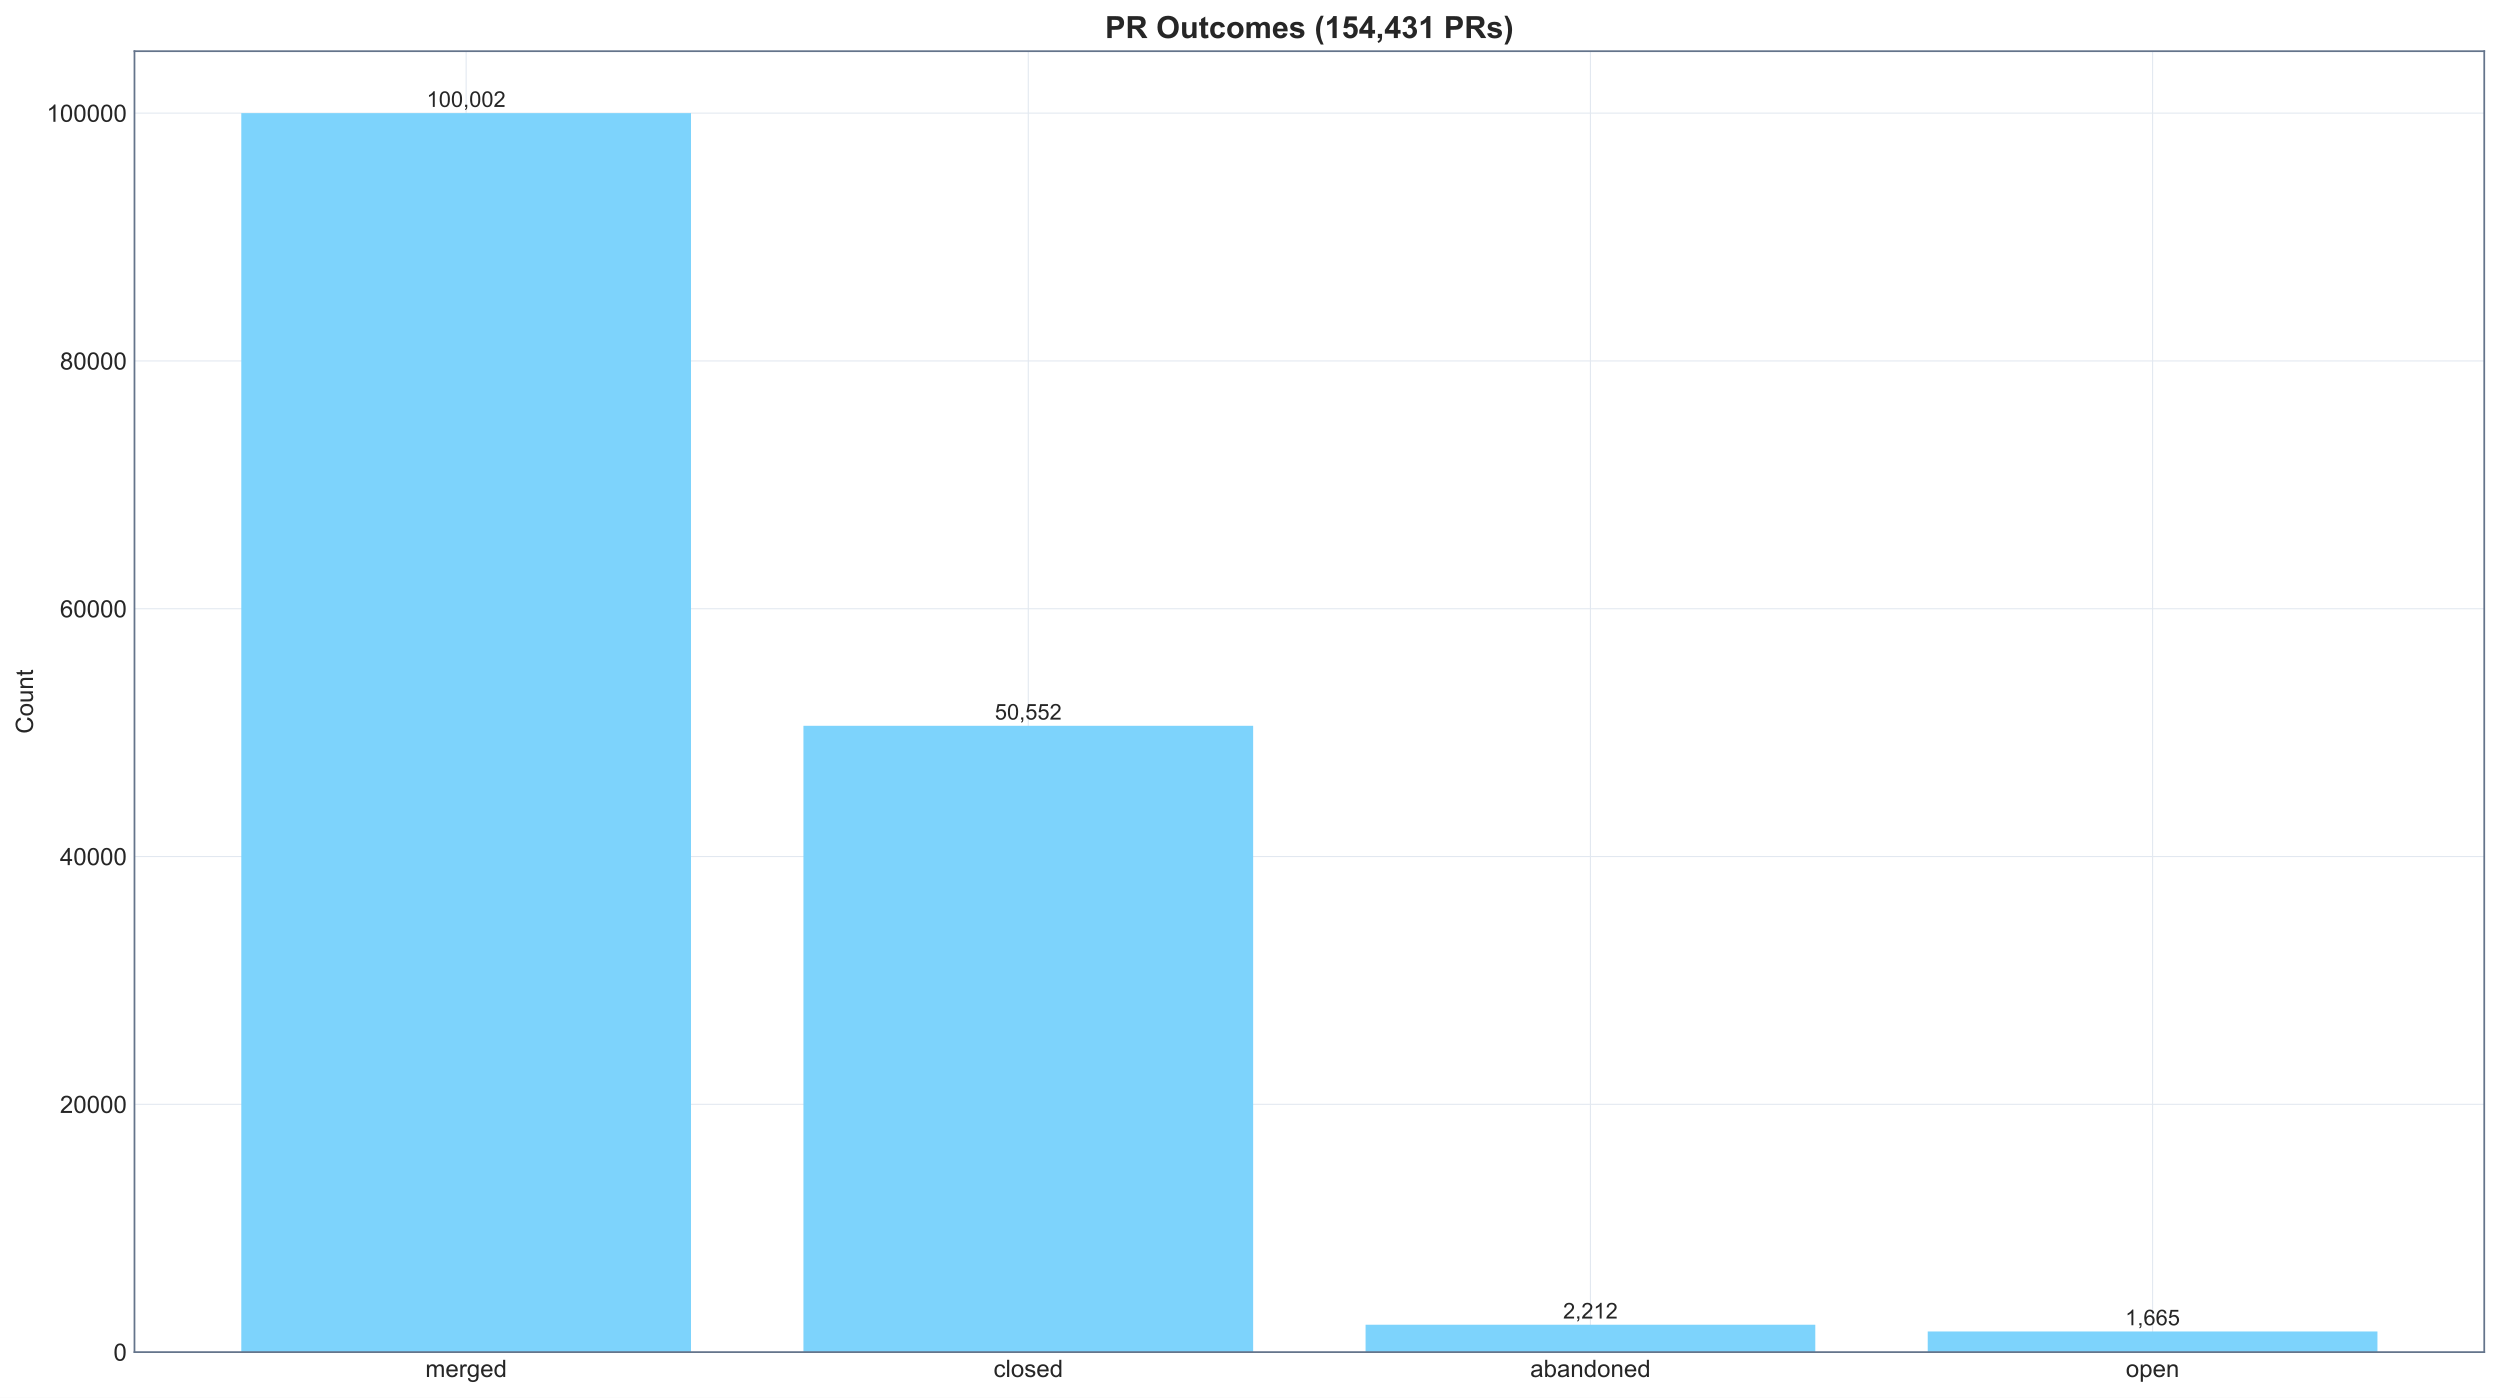
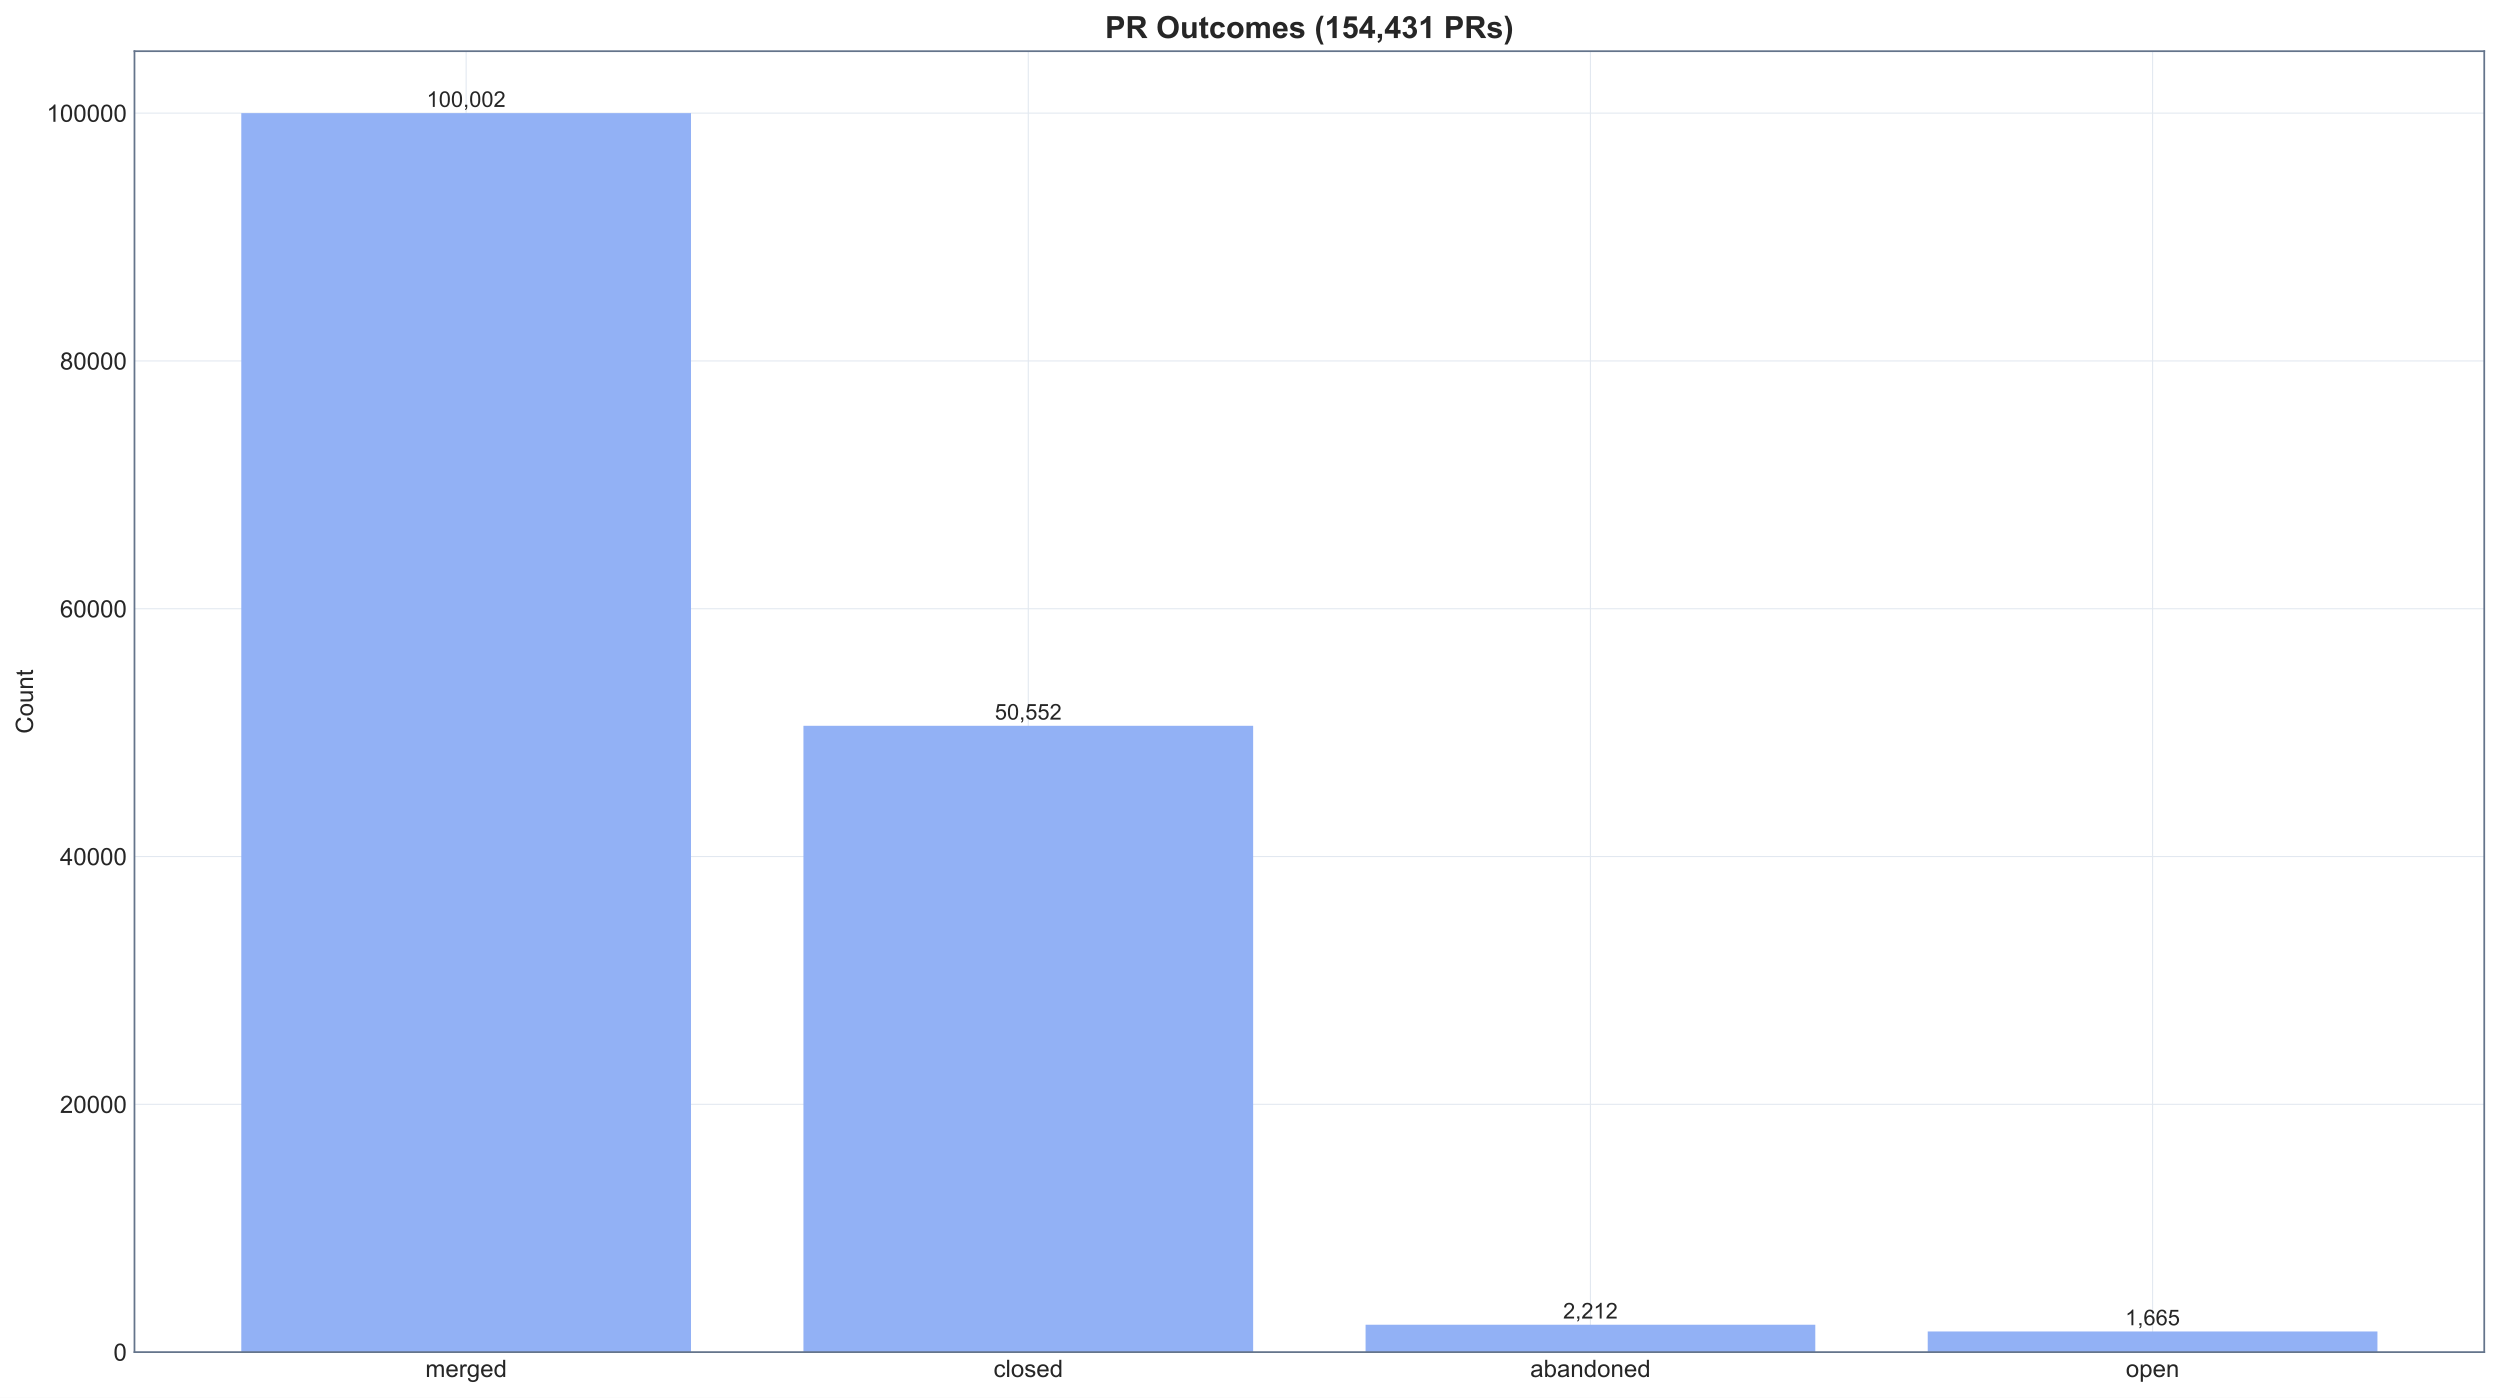
<svg xmlns="http://www.w3.org/2000/svg" xmlns:xlink="http://www.w3.org/1999/xlink" width="1142.602pt" height="638.86pt" viewBox="0 0 1142.602 638.86" version="1.1">
  <defs>
    <style type="text/css">*{stroke-linejoin: round; stroke-linecap: butt}</style>
  </defs>
  <g id="figure_1">
    <g id="patch_1">
      <path d="M 0 638.86  L 1142.602 638.86  L 1142.602 0  L 0 0  z " style="fill: #ffffff" />
    </g>
    <g id="axes_1">
      <g id="patch_2">
        <path d="M 61.462 617.972  L 1135.402 617.972  L 1135.402 23.392  L 61.462 23.392  z " style="fill: #ffffff" />
      </g>
      <g id="matplotlib.axis_1">
        <g id="xtick_1">
          <g id="line2d_1">
-             <path d="M 213.047 617.972  L 213.047 23.392  " clip-path="url(#p2c1ec0cea9)" style="fill: none; stroke: #e2e8f0; stroke-width: 0.5; stroke-linecap: round" />
+             <path d="M 213.047 617.972  L 213.047 23.392  " clip-path="url(#p38de329914)" style="fill: none; stroke: #e2e8f0; stroke-width: 0.5; stroke-linecap: round" />
          </g>
          <g id="line2d_2" />
          <g id="text_1">
            <g style="fill: #262626" transform="translate(194.4001 629.3452) scale(0.11 -0.11)">
              <defs>
                <path id="ArialMT-6d" d="M 422 0  L 422 3319  L 925 3319  L 925 2853  Q 1081 3097 1340 3245  Q 1600 3394 1931 3394  Q 2300 3394 2536 3241  Q 2772 3088 2869 2813  Q 3263 3394 3894 3394  Q 4388 3394 4653 3120  Q 4919 2847 4919 2278  L 4919 0  L 4359 0  L 4359 2091  Q 4359 2428 4304 2576  Q 4250 2725 4106 2815  Q 3963 2906 3769 2906  Q 3419 2906 3187 2673  Q 2956 2441 2956 1928  L 2956 0  L 2394 0  L 2394 2156  Q 2394 2531 2256 2718  Q 2119 2906 1806 2906  Q 1569 2906 1367 2781  Q 1166 2656 1075 2415  Q 984 2175 984 1722  L 984 0  L 422 0  z " transform="scale(0.015625)" />
                <path id="ArialMT-65" d="M 2694 1069  L 3275 997  Q 3138 488 2766 206  Q 2394 -75 1816 -75  Q 1088 -75 661 373  Q 234 822 234 1631  Q 234 2469 665 2931  Q 1097 3394 1784 3394  Q 2450 3394 2872 2941  Q 3294 2488 3294 1666  Q 3294 1616 3291 1516  L 816 1516  Q 847 969 1125 678  Q 1403 388 1819 388  Q 2128 388 2347 550  Q 2566 713 2694 1069  z M 847 1978  L 2700 1978  Q 2663 2397 2488 2606  Q 2219 2931 1791 2931  Q 1403 2931 1139 2672  Q 875 2413 847 1978  z " transform="scale(0.015625)" />
                <path id="ArialMT-72" d="M 416 0  L 416 3319  L 922 3319  L 922 2816  Q 1116 3169 1280 3281  Q 1444 3394 1641 3394  Q 1925 3394 2219 3213  L 2025 2691  Q 1819 2813 1613 2813  Q 1428 2813 1281 2702  Q 1134 2591 1072 2394  Q 978 2094 978 1738  L 978 0  L 416 0  z " transform="scale(0.015625)" />
                <path id="ArialMT-67" d="M 319 -275  L 866 -356  Q 900 -609 1056 -725  Q 1266 -881 1628 -881  Q 2019 -881 2231 -725  Q 2444 -569 2519 -288  Q 2563 -116 2559 434  Q 2191 0 1641 0  Q 956 0 581 494  Q 206 988 206 1678  Q 206 2153 378 2554  Q 550 2956 876 3175  Q 1203 3394 1644 3394  Q 2231 3394 2613 2919  L 2613 3319  L 3131 3319  L 3131 450  Q 3131 -325 2973 -648  Q 2816 -972 2473 -1159  Q 2131 -1347 1631 -1347  Q 1038 -1347 672 -1080  Q 306 -813 319 -275  z M 784 1719  Q 784 1066 1043 766  Q 1303 466 1694 466  Q 2081 466 2343 764  Q 2606 1063 2606 1700  Q 2606 2309 2336 2618  Q 2066 2928 1684 2928  Q 1309 2928 1046 2623  Q 784 2319 784 1719  z " transform="scale(0.015625)" />
                <path id="ArialMT-64" d="M 2575 0  L 2575 419  Q 2259 -75 1647 -75  Q 1250 -75 917 144  Q 584 363 401 755  Q 219 1147 219 1656  Q 219 2153 384 2558  Q 550 2963 881 3178  Q 1213 3394 1622 3394  Q 1922 3394 2156 3267  Q 2391 3141 2538 2938  L 2538 4581  L 3097 4581  L 3097 0  L 2575 0  z M 797 1656  Q 797 1019 1065 703  Q 1334 388 1700 388  Q 2069 388 2326 689  Q 2584 991 2584 1609  Q 2584 2291 2321 2609  Q 2059 2928 1675 2928  Q 1300 2928 1048 2622  Q 797 2316 797 1656  z " transform="scale(0.015625)" />
              </defs>
              <use xlink:href="#ArialMT-6d" />
              <use xlink:href="#ArialMT-65" transform="translate(83.30078 0)" />
              <use xlink:href="#ArialMT-72" transform="translate(138.916 0)" />
              <use xlink:href="#ArialMT-67" transform="translate(172.2168 0)" />
              <use xlink:href="#ArialMT-65" transform="translate(227.832 0)" />
              <use xlink:href="#ArialMT-64" transform="translate(283.4473 0)" />
            </g>
          </g>
        </g>
        <g id="xtick_2">
          <g id="line2d_3">
-             <path d="M 469.97 617.972  L 469.97 23.392  " clip-path="url(#p2c1ec0cea9)" style="fill: none; stroke: #e2e8f0; stroke-width: 0.5; stroke-linecap: round" />
+             <path d="M 469.97 617.972  L 469.97 23.392  " clip-path="url(#p38de329914)" style="fill: none; stroke: #e2e8f0; stroke-width: 0.5; stroke-linecap: round" />
          </g>
          <g id="line2d_4" />
          <g id="text_2">
            <g style="fill: #262626" transform="translate(454.0727 629.3452) scale(0.11 -0.11)">
              <defs>
                <path id="ArialMT-63" d="M 2588 1216  L 3141 1144  Q 3050 572 2676 248  Q 2303 -75 1759 -75  Q 1078 -75 664 370  Q 250 816 250 1647  Q 250 2184 428 2587  Q 606 2991 970 3192  Q 1334 3394 1763 3394  Q 2303 3394 2647 3120  Q 2991 2847 3088 2344  L 2541 2259  Q 2463 2594 2264 2762  Q 2066 2931 1784 2931  Q 1359 2931 1093 2626  Q 828 2322 828 1663  Q 828 994 1084 691  Q 1341 388 1753 388  Q 2084 388 2306 591  Q 2528 794 2588 1216  z " transform="scale(0.015625)" />
                <path id="ArialMT-6c" d="M 409 0  L 409 4581  L 972 4581  L 972 0  L 409 0  z " transform="scale(0.015625)" />
                <path id="ArialMT-6f" d="M 213 1659  Q 213 2581 725 3025  Q 1153 3394 1769 3394  Q 2453 3394 2887 2945  Q 3322 2497 3322 1706  Q 3322 1066 3130 698  Q 2938 331 2570 128  Q 2203 -75 1769 -75  Q 1072 -75 642 372  Q 213 819 213 1659  z M 791 1659  Q 791 1022 1069 705  Q 1347 388 1769 388  Q 2188 388 2466 706  Q 2744 1025 2744 1678  Q 2744 2294 2464 2611  Q 2184 2928 1769 2928  Q 1347 2928 1069 2612  Q 791 2297 791 1659  z " transform="scale(0.015625)" />
                <path id="ArialMT-73" d="M 197 991  L 753 1078  Q 800 744 1014 566  Q 1228 388 1613 388  Q 2000 388 2187 545  Q 2375 703 2375 916  Q 2375 1106 2209 1216  Q 2094 1291 1634 1406  Q 1016 1563 777 1677  Q 538 1791 414 1992  Q 291 2194 291 2438  Q 291 2659 392 2848  Q 494 3038 669 3163  Q 800 3259 1026 3326  Q 1253 3394 1513 3394  Q 1903 3394 2198 3281  Q 2494 3169 2634 2976  Q 2775 2784 2828 2463  L 2278 2388  Q 2241 2644 2061 2787  Q 1881 2931 1553 2931  Q 1166 2931 1000 2803  Q 834 2675 834 2503  Q 834 2394 903 2306  Q 972 2216 1119 2156  Q 1203 2125 1616 2013  Q 2213 1853 2448 1751  Q 2684 1650 2818 1456  Q 2953 1263 2953 975  Q 2953 694 2789 445  Q 2625 197 2315 61  Q 2006 -75 1616 -75  Q 969 -75 630 194  Q 291 463 197 991  z " transform="scale(0.015625)" />
              </defs>
              <use xlink:href="#ArialMT-63" />
              <use xlink:href="#ArialMT-6c" transform="translate(50 0)" />
              <use xlink:href="#ArialMT-6f" transform="translate(72.2168 0)" />
              <use xlink:href="#ArialMT-73" transform="translate(127.832 0)" />
              <use xlink:href="#ArialMT-65" transform="translate(177.832 0)" />
              <use xlink:href="#ArialMT-64" transform="translate(233.4473 0)" />
            </g>
          </g>
        </g>
        <g id="xtick_3">
          <g id="line2d_5">
-             <path d="M 726.894 617.972  L 726.894 23.392  " clip-path="url(#p2c1ec0cea9)" style="fill: none; stroke: #e2e8f0; stroke-width: 0.5; stroke-linecap: round" />
+             <path d="M 726.894 617.972  L 726.894 23.392  " clip-path="url(#p38de329914)" style="fill: none; stroke: #e2e8f0; stroke-width: 0.5; stroke-linecap: round" />
          </g>
          <g id="line2d_6" />
          <g id="text_3">
            <g style="fill: #262626" transform="translate(699.3671 629.3452) scale(0.11 -0.11)">
              <defs>
                <path id="ArialMT-61" d="M 2588 409  Q 2275 144 1986 34  Q 1697 -75 1366 -75  Q 819 -75 525 192  Q 231 459 231 875  Q 231 1119 342 1320  Q 453 1522 633 1644  Q 813 1766 1038 1828  Q 1203 1872 1538 1913  Q 2219 1994 2541 2106  Q 2544 2222 2544 2253  Q 2544 2597 2384 2738  Q 2169 2928 1744 2928  Q 1347 2928 1158 2789  Q 969 2650 878 2297  L 328 2372  Q 403 2725 575 2942  Q 747 3159 1072 3276  Q 1397 3394 1825 3394  Q 2250 3394 2515 3294  Q 2781 3194 2906 3042  Q 3031 2891 3081 2659  Q 3109 2516 3109 2141  L 3109 1391  Q 3109 606 3145 398  Q 3181 191 3288 0  L 2700 0  Q 2613 175 2588 409  z M 2541 1666  Q 2234 1541 1622 1453  Q 1275 1403 1131 1340  Q 988 1278 909 1158  Q 831 1038 831 891  Q 831 666 1001 516  Q 1172 366 1500 366  Q 1825 366 2078 508  Q 2331 650 2450 897  Q 2541 1088 2541 1459  L 2541 1666  z " transform="scale(0.015625)" />
                <path id="ArialMT-62" d="M 941 0  L 419 0  L 419 4581  L 981 4581  L 981 2947  Q 1338 3394 1891 3394  Q 2197 3394 2470 3270  Q 2744 3147 2920 2923  Q 3097 2700 3197 2384  Q 3297 2069 3297 1709  Q 3297 856 2875 390  Q 2453 -75 1863 -75  Q 1275 -75 941 416  L 941 0  z M 934 1684  Q 934 1088 1097 822  Q 1363 388 1816 388  Q 2184 388 2453 708  Q 2722 1028 2722 1663  Q 2722 2313 2464 2622  Q 2206 2931 1841 2931  Q 1472 2931 1203 2611  Q 934 2291 934 1684  z " transform="scale(0.015625)" />
                <path id="ArialMT-6e" d="M 422 0  L 422 3319  L 928 3319  L 928 2847  Q 1294 3394 1984 3394  Q 2284 3394 2536 3286  Q 2788 3178 2913 3003  Q 3038 2828 3088 2588  Q 3119 2431 3119 2041  L 3119 0  L 2556 0  L 2556 2019  Q 2556 2363 2490 2533  Q 2425 2703 2258 2804  Q 2091 2906 1866 2906  Q 1506 2906 1245 2678  Q 984 2450 984 1813  L 984 0  L 422 0  z " transform="scale(0.015625)" />
              </defs>
              <use xlink:href="#ArialMT-61" />
              <use xlink:href="#ArialMT-62" transform="translate(55.61523 0)" />
              <use xlink:href="#ArialMT-61" transform="translate(111.2305 0)" />
              <use xlink:href="#ArialMT-6e" transform="translate(166.8457 0)" />
              <use xlink:href="#ArialMT-64" transform="translate(222.4609 0)" />
              <use xlink:href="#ArialMT-6f" transform="translate(278.0762 0)" />
              <use xlink:href="#ArialMT-6e" transform="translate(333.6914 0)" />
              <use xlink:href="#ArialMT-65" transform="translate(389.3066 0)" />
              <use xlink:href="#ArialMT-64" transform="translate(444.9219 0)" />
            </g>
          </g>
        </g>
        <g id="xtick_4">
          <g id="line2d_7">
-             <path d="M 983.817 617.972  L 983.817 23.392  " clip-path="url(#p2c1ec0cea9)" style="fill: none; stroke: #e2e8f0; stroke-width: 0.5; stroke-linecap: round" />
+             <path d="M 983.817 617.972  L 983.817 23.392  " clip-path="url(#p38de329914)" style="fill: none; stroke: #e2e8f0; stroke-width: 0.5; stroke-linecap: round" />
          </g>
          <g id="line2d_8" />
          <g id="text_4">
            <g style="fill: #262626" transform="translate(971.5831 629.3452) scale(0.11 -0.11)">
              <defs>
                <path id="ArialMT-70" d="M 422 -1272  L 422 3319  L 934 3319  L 934 2888  Q 1116 3141 1344 3267  Q 1572 3394 1897 3394  Q 2322 3394 2647 3175  Q 2972 2956 3137 2557  Q 3303 2159 3303 1684  Q 3303 1175 3120 767  Q 2938 359 2589 142  Q 2241 -75 1856 -75  Q 1575 -75 1351 44  Q 1128 163 984 344  L 984 -1272  L 422 -1272  z M 931 1641  Q 931 1000 1190 694  Q 1450 388 1819 388  Q 2194 388 2461 705  Q 2728 1022 2728 1688  Q 2728 2322 2467 2637  Q 2206 2953 1844 2953  Q 1484 2953 1207 2617  Q 931 2281 931 1641  z " transform="scale(0.015625)" />
              </defs>
              <use xlink:href="#ArialMT-6f" />
              <use xlink:href="#ArialMT-70" transform="translate(55.61523 0)" />
              <use xlink:href="#ArialMT-65" transform="translate(111.2305 0)" />
              <use xlink:href="#ArialMT-6e" transform="translate(166.8457 0)" />
            </g>
          </g>
        </g>
      </g>
      <g id="matplotlib.axis_2">
        <g id="ytick_1">
          <g id="line2d_9">
-             <path d="M 61.462 617.972  L 1135.402 617.972  " clip-path="url(#p2c1ec0cea9)" style="fill: none; stroke: #e2e8f0; stroke-width: 0.5; stroke-linecap: round" />
+             <path d="M 61.462 617.972  L 1135.402 617.972  " clip-path="url(#p38de329914)" style="fill: none; stroke: #e2e8f0; stroke-width: 0.5; stroke-linecap: round" />
          </g>
          <g id="line2d_10" />
          <g id="text_5">
            <g style="fill: #262626" transform="translate(51.845 621.9084) scale(0.11 -0.11)">
              <defs>
                <path id="ArialMT-30" d="M 266 2259  Q 266 3072 433 3567  Q 600 4063 929 4331  Q 1259 4600 1759 4600  Q 2128 4600 2406 4451  Q 2684 4303 2865 4023  Q 3047 3744 3150 3342  Q 3253 2941 3253 2259  Q 3253 1453 3087 958  Q 2922 463 2592 192  Q 2263 -78 1759 -78  Q 1097 -78 719 397  Q 266 969 266 2259  z M 844 2259  Q 844 1131 1108 757  Q 1372 384 1759 384  Q 2147 384 2411 759  Q 2675 1134 2675 2259  Q 2675 3391 2411 3762  Q 2147 4134 1753 4134  Q 1366 4134 1134 3806  Q 844 3388 844 2259  z " transform="scale(0.015625)" />
              </defs>
              <use xlink:href="#ArialMT-30" />
            </g>
          </g>
        </g>
        <g id="ytick_2">
          <g id="line2d_11">
-             <path d="M 61.462 504.72  L 1135.402 504.72  " clip-path="url(#p2c1ec0cea9)" style="fill: none; stroke: #e2e8f0; stroke-width: 0.5; stroke-linecap: round" />
+             <path d="M 61.462 504.72  L 1135.402 504.72  " clip-path="url(#p38de329914)" style="fill: none; stroke: #e2e8f0; stroke-width: 0.5; stroke-linecap: round" />
          </g>
          <g id="line2d_12" />
          <g id="text_6">
            <g style="fill: #262626" transform="translate(27.37687 508.6573) scale(0.11 -0.11)">
              <defs>
                <path id="ArialMT-32" d="M 3222 541  L 3222 0  L 194 0  Q 188 203 259 391  Q 375 700 629 1000  Q 884 1300 1366 1694  Q 2113 2306 2375 2664  Q 2638 3022 2638 3341  Q 2638 3675 2398 3904  Q 2159 4134 1775 4134  Q 1369 4134 1125 3890  Q 881 3647 878 3216  L 300 3275  Q 359 3922 746 4261  Q 1134 4600 1788 4600  Q 2447 4600 2831 4234  Q 3216 3869 3216 3328  Q 3216 3053 3103 2787  Q 2991 2522 2730 2228  Q 2469 1934 1863 1422  Q 1356 997 1212 845  Q 1069 694 975 541  L 3222 541  z " transform="scale(0.015625)" />
              </defs>
              <use xlink:href="#ArialMT-32" />
              <use xlink:href="#ArialMT-30" transform="translate(55.61523 0)" />
              <use xlink:href="#ArialMT-30" transform="translate(111.2305 0)" />
              <use xlink:href="#ArialMT-30" transform="translate(166.8457 0)" />
              <use xlink:href="#ArialMT-30" transform="translate(222.4609 0)" />
            </g>
          </g>
        </g>
        <g id="ytick_3">
          <g id="line2d_13">
-             <path d="M 61.462 391.469  L 1135.402 391.469  " clip-path="url(#p2c1ec0cea9)" style="fill: none; stroke: #e2e8f0; stroke-width: 0.5; stroke-linecap: round" />
+             <path d="M 61.462 391.469  L 1135.402 391.469  " clip-path="url(#p38de329914)" style="fill: none; stroke: #e2e8f0; stroke-width: 0.5; stroke-linecap: round" />
          </g>
          <g id="line2d_14" />
          <g id="text_7">
            <g style="fill: #262626" transform="translate(27.37687 395.4062) scale(0.11 -0.11)">
              <defs>
                <path id="ArialMT-34" d="M 2069 0  L 2069 1097  L 81 1097  L 81 1613  L 2172 4581  L 2631 4581  L 2631 1613  L 3250 1613  L 3250 1097  L 2631 1097  L 2631 0  L 2069 0  z M 2069 1613  L 2069 3678  L 634 1613  L 2069 1613  z " transform="scale(0.015625)" />
              </defs>
              <use xlink:href="#ArialMT-34" />
              <use xlink:href="#ArialMT-30" transform="translate(55.61523 0)" />
              <use xlink:href="#ArialMT-30" transform="translate(111.2305 0)" />
              <use xlink:href="#ArialMT-30" transform="translate(166.8457 0)" />
              <use xlink:href="#ArialMT-30" transform="translate(222.4609 0)" />
            </g>
          </g>
        </g>
        <g id="ytick_4">
          <g id="line2d_15">
-             <path d="M 61.462 278.218  L 1135.402 278.218  " clip-path="url(#p2c1ec0cea9)" style="fill: none; stroke: #e2e8f0; stroke-width: 0.5; stroke-linecap: round" />
+             <path d="M 61.462 278.218  L 1135.402 278.218  " clip-path="url(#p38de329914)" style="fill: none; stroke: #e2e8f0; stroke-width: 0.5; stroke-linecap: round" />
          </g>
          <g id="line2d_16" />
          <g id="text_8">
            <g style="fill: #262626" transform="translate(27.37687 282.1552) scale(0.11 -0.11)">
              <defs>
                <path id="ArialMT-36" d="M 3184 3459  L 2625 3416  Q 2550 3747 2413 3897  Q 2184 4138 1850 4138  Q 1581 4138 1378 3988  Q 1113 3794 959 3422  Q 806 3050 800 2363  Q 1003 2672 1297 2822  Q 1591 2972 1913 2972  Q 2475 2972 2870 2558  Q 3266 2144 3266 1488  Q 3266 1056 3080 686  Q 2894 316 2569 119  Q 2244 -78 1831 -78  Q 1128 -78 684 439  Q 241 956 241 2144  Q 241 3472 731 4075  Q 1159 4600 1884 4600  Q 2425 4600 2770 4297  Q 3116 3994 3184 3459  z M 888 1484  Q 888 1194 1011 928  Q 1134 663 1356 523  Q 1578 384 1822 384  Q 2178 384 2434 671  Q 2691 959 2691 1453  Q 2691 1928 2437 2201  Q 2184 2475 1800 2475  Q 1419 2475 1153 2201  Q 888 1928 888 1484  z " transform="scale(0.015625)" />
              </defs>
              <use xlink:href="#ArialMT-36" />
              <use xlink:href="#ArialMT-30" transform="translate(55.61523 0)" />
              <use xlink:href="#ArialMT-30" transform="translate(111.2305 0)" />
              <use xlink:href="#ArialMT-30" transform="translate(166.8457 0)" />
              <use xlink:href="#ArialMT-30" transform="translate(222.4609 0)" />
            </g>
          </g>
        </g>
        <g id="ytick_5">
          <g id="line2d_17">
-             <path d="M 61.462 164.967  L 1135.402 164.967  " clip-path="url(#p2c1ec0cea9)" style="fill: none; stroke: #e2e8f0; stroke-width: 0.5; stroke-linecap: round" />
+             <path d="M 61.462 164.967  L 1135.402 164.967  " clip-path="url(#p38de329914)" style="fill: none; stroke: #e2e8f0; stroke-width: 0.5; stroke-linecap: round" />
          </g>
          <g id="line2d_18" />
          <g id="text_9">
            <g style="fill: #262626" transform="translate(27.37687 168.9041) scale(0.11 -0.11)">
              <defs>
                <path id="ArialMT-38" d="M 1131 2484  Q 781 2613 612 2850  Q 444 3088 444 3419  Q 444 3919 803 4259  Q 1163 4600 1759 4600  Q 2359 4600 2725 4251  Q 3091 3903 3091 3403  Q 3091 3084 2923 2848  Q 2756 2613 2416 2484  Q 2838 2347 3058 2040  Q 3278 1734 3278 1309  Q 3278 722 2862 322  Q 2447 -78 1769 -78  Q 1091 -78 675 323  Q 259 725 259 1325  Q 259 1772 486 2073  Q 713 2375 1131 2484  z M 1019 3438  Q 1019 3113 1228 2906  Q 1438 2700 1772 2700  Q 2097 2700 2305 2904  Q 2513 3109 2513 3406  Q 2513 3716 2298 3927  Q 2084 4138 1766 4138  Q 1444 4138 1231 3931  Q 1019 3725 1019 3438  z M 838 1322  Q 838 1081 952 856  Q 1066 631 1291 507  Q 1516 384 1775 384  Q 2178 384 2440 643  Q 2703 903 2703 1303  Q 2703 1709 2433 1975  Q 2163 2241 1756 2241  Q 1359 2241 1098 1978  Q 838 1716 838 1322  z " transform="scale(0.015625)" />
              </defs>
              <use xlink:href="#ArialMT-38" />
              <use xlink:href="#ArialMT-30" transform="translate(55.61523 0)" />
              <use xlink:href="#ArialMT-30" transform="translate(111.2305 0)" />
              <use xlink:href="#ArialMT-30" transform="translate(166.8457 0)" />
              <use xlink:href="#ArialMT-30" transform="translate(222.4609 0)" />
            </g>
          </g>
        </g>
        <g id="ytick_6">
          <g id="line2d_19">
-             <path d="M 61.462 51.716  L 1135.402 51.716  " clip-path="url(#p2c1ec0cea9)" style="fill: none; stroke: #e2e8f0; stroke-width: 0.5; stroke-linecap: round" />
+             <path d="M 61.462 51.716  L 1135.402 51.716  " clip-path="url(#p38de329914)" style="fill: none; stroke: #e2e8f0; stroke-width: 0.5; stroke-linecap: round" />
          </g>
          <g id="line2d_20" />
          <g id="text_10">
            <g style="fill: #262626" transform="translate(21.25984 55.65302) scale(0.11 -0.11)">
              <defs>
                <path id="ArialMT-31" d="M 2384 0  L 1822 0  L 1822 3584  Q 1619 3391 1289 3197  Q 959 3003 697 2906  L 697 3450  Q 1169 3672 1522 3987  Q 1875 4303 2022 4600  L 2384 4600  L 2384 0  z " transform="scale(0.015625)" />
              </defs>
              <use xlink:href="#ArialMT-31" />
              <use xlink:href="#ArialMT-30" transform="translate(55.61523 0)" />
              <use xlink:href="#ArialMT-30" transform="translate(111.2305 0)" />
              <use xlink:href="#ArialMT-30" transform="translate(166.8457 0)" />
              <use xlink:href="#ArialMT-30" transform="translate(222.4609 0)" />
              <use xlink:href="#ArialMT-30" transform="translate(278.0762 0)" />
            </g>
          </g>
        </g>
        <g id="text_11">
          <g style="fill: #262626" transform="translate(15.07359 335.3571) rotate(-90) scale(0.11 -0.11)">
            <defs>
              <path id="ArialMT-43" d="M 3763 1606  L 4369 1453  Q 4178 706 3683 314  Q 3188 -78 2472 -78  Q 1731 -78 1267 223  Q 803 525 561 1097  Q 319 1669 319 2325  Q 319 3041 592 3573  Q 866 4106 1370 4382  Q 1875 4659 2481 4659  Q 3169 4659 3637 4309  Q 4106 3959 4291 3325  L 3694 3184  Q 3534 3684 3231 3912  Q 2928 4141 2469 4141  Q 1941 4141 1586 3887  Q 1231 3634 1087 3207  Q 944 2781 944 2328  Q 944 1744 1114 1308  Q 1284 872 1643 656  Q 2003 441 2422 441  Q 2931 441 3284 734  Q 3638 1028 3763 1606  z " transform="scale(0.015625)" />
              <path id="ArialMT-75" d="M 2597 0  L 2597 488  Q 2209 -75 1544 -75  Q 1250 -75 995 37  Q 741 150 617 320  Q 494 491 444 738  Q 409 903 409 1263  L 409 3319  L 972 3319  L 972 1478  Q 972 1038 1006 884  Q 1059 663 1231 536  Q 1403 409 1656 409  Q 1909 409 2131 539  Q 2353 669 2445 892  Q 2538 1116 2538 1541  L 2538 3319  L 3100 3319  L 3100 0  L 2597 0  z " transform="scale(0.015625)" />
              <path id="ArialMT-74" d="M 1650 503  L 1731 6  Q 1494 -44 1306 -44  Q 1000 -44 831 53  Q 663 150 594 308  Q 525 466 525 972  L 525 2881  L 113 2881  L 113 3319  L 525 3319  L 525 4141  L 1084 4478  L 1084 3319  L 1650 3319  L 1650 2881  L 1084 2881  L 1084 941  Q 1084 700 1114 631  Q 1144 563 1211 522  Q 1278 481 1403 481  Q 1497 481 1650 503  z " transform="scale(0.015625)" />
            </defs>
            <use xlink:href="#ArialMT-43" />
            <use xlink:href="#ArialMT-6f" transform="translate(72.2168 0)" />
            <use xlink:href="#ArialMT-75" transform="translate(127.832 0)" />
            <use xlink:href="#ArialMT-6e" transform="translate(183.4473 0)" />
            <use xlink:href="#ArialMT-74" transform="translate(239.0625 0)" />
          </g>
        </g>
      </g>
      <g id="patch_3">
-         <path d="M 110.277 617.972  L 315.816 617.972  L 315.816 51.705  L 110.277 51.705  z " clip-path="url(#p2c1ec0cea9)" style="fill: #7dd3fc" />
+         <path d="M 110.277 617.972  L 315.816 617.972  L 315.816 51.705  L 110.277 51.705  z " clip-path="url(#p38de329914)" style="fill: #92b1f5" />
      </g>
      <g id="patch_4">
-         <path d="M 367.201 617.972  L 572.74 617.972  L 572.74 331.718  L 367.201 331.718  z " clip-path="url(#p2c1ec0cea9)" style="fill: #7dd3fc" />
+         <path d="M 367.201 617.972  L 572.74 617.972  L 572.74 331.718  L 367.201 331.718  z " clip-path="url(#p38de329914)" style="fill: #92b1f5" />
      </g>
      <g id="patch_5">
-         <path d="M 624.124 617.972  L 829.663 617.972  L 829.663 605.446  L 624.124 605.446  z " clip-path="url(#p2c1ec0cea9)" style="fill: #7dd3fc" />
+         <path d="M 624.124 617.972  L 829.663 617.972  L 829.663 605.446  L 624.124 605.446  z " clip-path="url(#p38de329914)" style="fill: #92b1f5" />
      </g>
      <g id="patch_6">
-         <path d="M 881.048 617.972  L 1086.587 617.972  L 1086.587 608.543  L 881.048 608.543  z " clip-path="url(#p2c1ec0cea9)" style="fill: #7dd3fc" />
+         <path d="M 881.048 617.972  L 1086.587 617.972  L 1086.587 608.543  L 881.048 608.543  z " clip-path="url(#p38de329914)" style="fill: #92b1f5" />
      </g>
      <g id="patch_7">
        <path d="M 61.462 617.972  L 61.462 23.392  " style="fill: none; stroke: #64748b; stroke-width: 0.8; stroke-linejoin: miter; stroke-linecap: square" />
      </g>
      <g id="patch_8">
        <path d="M 1135.402 617.972  L 1135.402 23.392  " style="fill: none; stroke: #64748b; stroke-width: 0.8; stroke-linejoin: miter; stroke-linecap: square" />
      </g>
      <g id="patch_9">
        <path d="M 61.462 617.972  L 1135.402 617.972  " style="fill: none; stroke: #64748b; stroke-width: 0.8; stroke-linejoin: miter; stroke-linecap: square" />
      </g>
      <g id="patch_10">
        <path d="M 61.462 23.392  L 1135.402 23.392  " style="fill: none; stroke: #64748b; stroke-width: 0.8; stroke-linejoin: miter; stroke-linecap: square" />
      </g>
      <g id="text_12">
        <g style="fill: #262626" transform="translate(194.975 48.87362) scale(0.1 -0.1)">
          <defs>
            <path id="ArialMT-2c" d="M 569 0  L 569 641  L 1209 641  L 1209 0  Q 1209 -353 1084 -570  Q 959 -788 688 -906  L 531 -666  Q 709 -588 793 -436  Q 878 -284 888 0  L 569 0  z " transform="scale(0.015625)" />
          </defs>
          <use xlink:href="#ArialMT-31" />
          <use xlink:href="#ArialMT-30" transform="translate(55.61523 0)" />
          <use xlink:href="#ArialMT-30" transform="translate(111.2305 0)" />
          <use xlink:href="#ArialMT-2c" transform="translate(166.8457 0)" />
          <use xlink:href="#ArialMT-30" transform="translate(194.6289 0)" />
          <use xlink:href="#ArialMT-30" transform="translate(250.2441 0)" />
          <use xlink:href="#ArialMT-32" transform="translate(305.8594 0)" />
        </g>
      </g>
      <g id="text_13">
        <g style="fill: #262626" transform="translate(454.6789 328.8869) scale(0.1 -0.1)">
          <defs>
            <path id="ArialMT-35" d="M 266 1200  L 856 1250  Q 922 819 1161 601  Q 1400 384 1738 384  Q 2144 384 2425 690  Q 2706 997 2706 1503  Q 2706 1984 2436 2262  Q 2166 2541 1728 2541  Q 1456 2541 1237 2417  Q 1019 2294 894 2097  L 366 2166  L 809 4519  L 3088 4519  L 3088 3981  L 1259 3981  L 1013 2750  Q 1425 3038 1878 3038  Q 2478 3038 2890 2622  Q 3303 2206 3303 1553  Q 3303 931 2941 478  Q 2500 -78 1738 -78  Q 1113 -78 717 272  Q 322 622 266 1200  z " transform="scale(0.015625)" />
          </defs>
          <use xlink:href="#ArialMT-35" />
          <use xlink:href="#ArialMT-30" transform="translate(55.61523 0)" />
          <use xlink:href="#ArialMT-2c" transform="translate(111.2305 0)" />
          <use xlink:href="#ArialMT-35" transform="translate(139.0137 0)" />
          <use xlink:href="#ArialMT-35" transform="translate(194.6289 0)" />
          <use xlink:href="#ArialMT-32" transform="translate(250.2441 0)" />
        </g>
      </g>
      <g id="text_14">
        <g style="fill: #262626" transform="translate(714.3828 602.6147) scale(0.1 -0.1)">
          <use xlink:href="#ArialMT-32" />
          <use xlink:href="#ArialMT-2c" transform="translate(55.61523 0)" />
          <use xlink:href="#ArialMT-32" transform="translate(83.39844 0)" />
          <use xlink:href="#ArialMT-31" transform="translate(139.0137 0)" />
          <use xlink:href="#ArialMT-32" transform="translate(194.6289 0)" />
        </g>
      </g>
      <g id="text_15">
        <g style="fill: #262626" transform="translate(971.3063 605.7121) scale(0.1 -0.1)">
          <use xlink:href="#ArialMT-31" />
          <use xlink:href="#ArialMT-2c" transform="translate(55.61523 0)" />
          <use xlink:href="#ArialMT-36" transform="translate(83.39844 0)" />
          <use xlink:href="#ArialMT-36" transform="translate(139.0137 0)" />
          <use xlink:href="#ArialMT-35" transform="translate(194.6289 0)" />
        </g>
      </g>
      <g id="text_16">
        <g style="fill: #262626" transform="translate(505.0652 17.39156) scale(0.14 -0.14)">
          <defs>
            <path id="Arial-BoldMT-50" d="M 466 0  L 466 4581  L 1950 4581  Q 2794 4581 3050 4513  Q 3444 4409 3709 4064  Q 3975 3719 3975 3172  Q 3975 2750 3822 2462  Q 3669 2175 3433 2011  Q 3197 1847 2953 1794  Q 2622 1728 1994 1728  L 1391 1728  L 1391 0  L 466 0  z M 1391 3806  L 1391 2506  L 1897 2506  Q 2444 2506 2628 2578  Q 2813 2650 2917 2803  Q 3022 2956 3022 3159  Q 3022 3409 2875 3571  Q 2728 3734 2503 3775  Q 2338 3806 1838 3806  L 1391 3806  z " transform="scale(0.015625)" />
            <path id="Arial-BoldMT-52" d="M 469 0  L 469 4581  L 2416 4581  Q 3150 4581 3483 4457  Q 3816 4334 4016 4018  Q 4216 3703 4216 3297  Q 4216 2781 3912 2445  Q 3609 2109 3006 2022  Q 3306 1847 3501 1637  Q 3697 1428 4028 894  L 4588 0  L 3481 0  L 2813 997  Q 2456 1531 2325 1670  Q 2194 1809 2047 1861  Q 1900 1913 1581 1913  L 1394 1913  L 1394 0  L 469 0  z M 1394 2644  L 2078 2644  Q 2744 2644 2909 2700  Q 3075 2756 3169 2893  Q 3263 3031 3263 3238  Q 3263 3469 3139 3611  Q 3016 3753 2791 3791  Q 2678 3806 2116 3806  L 1394 3806  L 1394 2644  z " transform="scale(0.015625)" />
            <path id="Arial-BoldMT-20" transform="scale(0.015625)" />
            <path id="Arial-BoldMT-4f" d="M 278 2263  Q 278 2963 488 3438  Q 644 3788 914 4066  Q 1184 4344 1506 4478  Q 1934 4659 2494 4659  Q 3506 4659 4114 4031  Q 4722 3403 4722 2284  Q 4722 1175 4119 548  Q 3516 -78 2506 -78  Q 1484 -78 881 545  Q 278 1169 278 2263  z M 1231 2294  Q 1231 1516 1590 1114  Q 1950 713 2503 713  Q 3056 713 3411 1111  Q 3766 1509 3766 2306  Q 3766 3094 3420 3481  Q 3075 3869 2503 3869  Q 1931 3869 1581 3476  Q 1231 3084 1231 2294  z " transform="scale(0.015625)" />
            <path id="Arial-BoldMT-75" d="M 2644 0  L 2644 497  Q 2463 231 2167 78  Q 1872 -75 1544 -75  Q 1209 -75 943 72  Q 678 219 559 484  Q 441 750 441 1219  L 441 3319  L 1319 3319  L 1319 1794  Q 1319 1094 1367 936  Q 1416 778 1544 686  Q 1672 594 1869 594  Q 2094 594 2272 717  Q 2450 841 2515 1023  Q 2581 1206 2581 1919  L 2581 3319  L 3459 3319  L 3459 0  L 2644 0  z " transform="scale(0.015625)" />
            <path id="Arial-BoldMT-74" d="M 1981 3319  L 1981 2619  L 1381 2619  L 1381 1281  Q 1381 875 1398 808  Q 1416 741 1477 697  Q 1538 653 1625 653  Q 1747 653 1978 738  L 2053 56  Q 1747 -75 1359 -75  Q 1122 -75 931 4  Q 741 84 652 211  Q 563 338 528 553  Q 500 706 500 1172  L 500 2619  L 97 2619  L 97 3319  L 500 3319  L 500 3978  L 1381 4491  L 1381 3319  L 1981 3319  z " transform="scale(0.015625)" />
            <path id="Arial-BoldMT-63" d="M 3353 2338  L 2488 2181  Q 2444 2441 2289 2572  Q 2134 2703 1888 2703  Q 1559 2703 1364 2476  Q 1169 2250 1169 1719  Q 1169 1128 1367 884  Q 1566 641 1900 641  Q 2150 641 2309 783  Q 2469 925 2534 1272  L 3397 1125  Q 3263 531 2881 228  Q 2500 -75 1859 -75  Q 1131 -75 698 384  Q 266 844 266 1656  Q 266 2478 700 2936  Q 1134 3394 1875 3394  Q 2481 3394 2839 3133  Q 3197 2872 3353 2338  z " transform="scale(0.015625)" />
            <path id="Arial-BoldMT-6f" d="M 256 1706  Q 256 2144 472 2553  Q 688 2963 1083 3178  Q 1478 3394 1966 3394  Q 2719 3394 3200 2905  Q 3681 2416 3681 1669  Q 3681 916 3195 420  Q 2709 -75 1972 -75  Q 1516 -75 1102 131  Q 688 338 472 736  Q 256 1134 256 1706  z M 1156 1659  Q 1156 1166 1390 903  Q 1625 641 1969 641  Q 2313 641 2545 903  Q 2778 1166 2778 1666  Q 2778 2153 2545 2415  Q 2313 2678 1969 2678  Q 1625 2678 1390 2415  Q 1156 2153 1156 1659  z " transform="scale(0.015625)" />
            <path id="Arial-BoldMT-6d" d="M 394 3319  L 1203 3319  L 1203 2866  Q 1638 3394 2238 3394  Q 2556 3394 2790 3262  Q 3025 3131 3175 2866  Q 3394 3131 3647 3262  Q 3900 3394 4188 3394  Q 4553 3394 4806 3245  Q 5059 3097 5184 2809  Q 5275 2597 5275 2122  L 5275 0  L 4397 0  L 4397 1897  Q 4397 2391 4306 2534  Q 4184 2722 3931 2722  Q 3747 2722 3584 2609  Q 3422 2497 3350 2280  Q 3278 2063 3278 1594  L 3278 0  L 2400 0  L 2400 1819  Q 2400 2303 2353 2443  Q 2306 2584 2207 2653  Q 2109 2722 1941 2722  Q 1738 2722 1575 2612  Q 1413 2503 1342 2297  Q 1272 2091 1272 1613  L 1272 0  L 394 0  L 394 3319  z " transform="scale(0.015625)" />
            <path id="Arial-BoldMT-65" d="M 2381 1056  L 3256 909  Q 3088 428 2723 176  Q 2359 -75 1813 -75  Q 947 -75 531 491  Q 203 944 203 1634  Q 203 2459 634 2926  Q 1066 3394 1725 3394  Q 2466 3394 2894 2905  Q 3322 2416 3303 1406  L 1103 1406  Q 1113 1016 1316 798  Q 1519 581 1822 581  Q 2028 581 2168 693  Q 2309 806 2381 1056  z M 2431 1944  Q 2422 2325 2234 2523  Q 2047 2722 1778 2722  Q 1491 2722 1303 2513  Q 1116 2303 1119 1944  L 2431 1944  z " transform="scale(0.015625)" />
            <path id="Arial-BoldMT-73" d="M 150 947  L 1031 1081  Q 1088 825 1259 692  Q 1431 559 1741 559  Q 2081 559 2253 684  Q 2369 772 2369 919  Q 2369 1019 2306 1084  Q 2241 1147 2013 1200  Q 950 1434 666 1628  Q 272 1897 272 2375  Q 272 2806 612 3100  Q 953 3394 1669 3394  Q 2350 3394 2681 3172  Q 3013 2950 3138 2516  L 2309 2363  Q 2256 2556 2107 2659  Q 1959 2763 1684 2763  Q 1338 2763 1188 2666  Q 1088 2597 1088 2488  Q 1088 2394 1175 2328  Q 1294 2241 1995 2081  Q 2697 1922 2975 1691  Q 3250 1456 3250 1038  Q 3250 581 2869 253  Q 2488 -75 1741 -75  Q 1063 -75 667 200  Q 272 475 150 947  z " transform="scale(0.015625)" />
            <path id="Arial-BoldMT-28" d="M 1916 -1347  L 1313 -1347  Q 834 -625 584 153  Q 334 931 334 1659  Q 334 2563 644 3369  Q 913 4069 1325 4659  L 1925 4659  Q 1497 3713 1336 3048  Q 1175 2384 1175 1641  Q 1175 1128 1270 590  Q 1366 53 1531 -431  Q 1641 -750 1916 -1347  z " transform="scale(0.015625)" />
            <path id="Arial-BoldMT-31" d="M 2519 0  L 1641 0  L 1641 3309  Q 1159 2859 506 2644  L 506 3441  Q 850 3553 1253 3867  Q 1656 4181 1806 4600  L 2519 4600  L 2519 0  z " transform="scale(0.015625)" />
            <path id="Arial-BoldMT-35" d="M 284 1178  L 1159 1269  Q 1197 972 1381 798  Q 1566 625 1806 625  Q 2081 625 2272 848  Q 2463 1072 2463 1522  Q 2463 1944 2273 2155  Q 2084 2366 1781 2366  Q 1403 2366 1103 2031  L 391 2134  L 841 4519  L 3163 4519  L 3163 3697  L 1506 3697  L 1369 2919  Q 1663 3066 1969 3066  Q 2553 3066 2959 2641  Q 3366 2216 3366 1538  Q 3366 972 3038 528  Q 2591 -78 1797 -78  Q 1163 -78 763 262  Q 363 603 284 1178  z " transform="scale(0.015625)" />
            <path id="Arial-BoldMT-34" d="M 1994 0  L 1994 922  L 119 922  L 119 1691  L 2106 4600  L 2844 4600  L 2844 1694  L 3413 1694  L 3413 922  L 2844 922  L 2844 0  L 1994 0  z M 1994 1694  L 1994 3259  L 941 1694  L 1994 1694  z " transform="scale(0.015625)" />
            <path id="Arial-BoldMT-2c" d="M 438 878  L 1316 878  L 1316 250  Q 1316 -131 1250 -351  Q 1184 -572 1001 -747  Q 819 -922 538 -1022  L 366 -659  Q 631 -572 743 -419  Q 856 -266 863 0  L 438 0  L 438 878  z " transform="scale(0.015625)" />
            <path id="Arial-BoldMT-33" d="M 241 1216  L 1091 1319  Q 1131 994 1309 822  Q 1488 650 1741 650  Q 2013 650 2198 856  Q 2384 1063 2384 1413  Q 2384 1744 2206 1937  Q 2028 2131 1772 2131  Q 1603 2131 1369 2066  L 1466 2781  Q 1822 2772 2009 2936  Q 2197 3100 2197 3372  Q 2197 3603 2059 3740  Q 1922 3878 1694 3878  Q 1469 3878 1309 3722  Q 1150 3566 1116 3266  L 306 3403  Q 391 3819 561 4067  Q 731 4316 1036 4458  Q 1341 4600 1719 4600  Q 2366 4600 2756 4188  Q 3078 3850 3078 3425  Q 3078 2822 2419 2463  Q 2813 2378 3048 2084  Q 3284 1791 3284 1375  Q 3284 772 2843 347  Q 2403 -78 1747 -78  Q 1125 -78 715 280  Q 306 638 241 1216  z " transform="scale(0.015625)" />
            <path id="Arial-BoldMT-29" d="M 216 -1347  Q 475 -791 581 -494  Q 688 -197 778 190  Q 869 578 912 926  Q 956 1275 956 1641  Q 956 2384 797 3048  Q 638 3713 209 4659  L 806 4659  Q 1278 3988 1539 3234  Q 1800 2481 1800 1706  Q 1800 1053 1594 306  Q 1359 -531 822 -1347  L 216 -1347  z " transform="scale(0.015625)" />
          </defs>
          <use xlink:href="#Arial-BoldMT-50" />
          <use xlink:href="#Arial-BoldMT-52" transform="translate(66.69922 0)" />
          <use xlink:href="#Arial-BoldMT-20" transform="translate(138.916 0)" />
          <use xlink:href="#Arial-BoldMT-4f" transform="translate(166.6992 0)" />
          <use xlink:href="#Arial-BoldMT-75" transform="translate(244.4824 0)" />
          <use xlink:href="#Arial-BoldMT-74" transform="translate(305.5664 0)" />
          <use xlink:href="#Arial-BoldMT-63" transform="translate(338.8672 0)" />
          <use xlink:href="#Arial-BoldMT-6f" transform="translate(394.4824 0)" />
          <use xlink:href="#Arial-BoldMT-6d" transform="translate(455.5664 0)" />
          <use xlink:href="#Arial-BoldMT-65" transform="translate(544.4824 0)" />
          <use xlink:href="#Arial-BoldMT-73" transform="translate(600.0977 0)" />
          <use xlink:href="#Arial-BoldMT-20" transform="translate(655.7129 0)" />
          <use xlink:href="#Arial-BoldMT-28" transform="translate(683.4961 0)" />
          <use xlink:href="#Arial-BoldMT-31" transform="translate(716.7969 0)" />
          <use xlink:href="#Arial-BoldMT-35" transform="translate(772.4121 0)" />
          <use xlink:href="#Arial-BoldMT-34" transform="translate(828.0273 0)" />
          <use xlink:href="#Arial-BoldMT-2c" transform="translate(883.6426 0)" />
          <use xlink:href="#Arial-BoldMT-34" transform="translate(911.4258 0)" />
          <use xlink:href="#Arial-BoldMT-33" transform="translate(967.041 0)" />
          <use xlink:href="#Arial-BoldMT-31" transform="translate(1022.656 0)" />
          <use xlink:href="#Arial-BoldMT-20" transform="translate(1078.271 0)" />
          <use xlink:href="#Arial-BoldMT-50" transform="translate(1106.055 0)" />
          <use xlink:href="#Arial-BoldMT-52" transform="translate(1172.754 0)" />
          <use xlink:href="#Arial-BoldMT-73" transform="translate(1244.971 0)" />
          <use xlink:href="#Arial-BoldMT-29" transform="translate(1300.586 0)" />
        </g>
      </g>
    </g>
  </g>
  <defs>
-     <clipPath id="p2c1ec0cea9">
+     <clipPath id="p38de329914">
      <rect x="61.462" y="23.392" width="1073.94" height="594.58" />
    </clipPath>
  </defs>
</svg>
